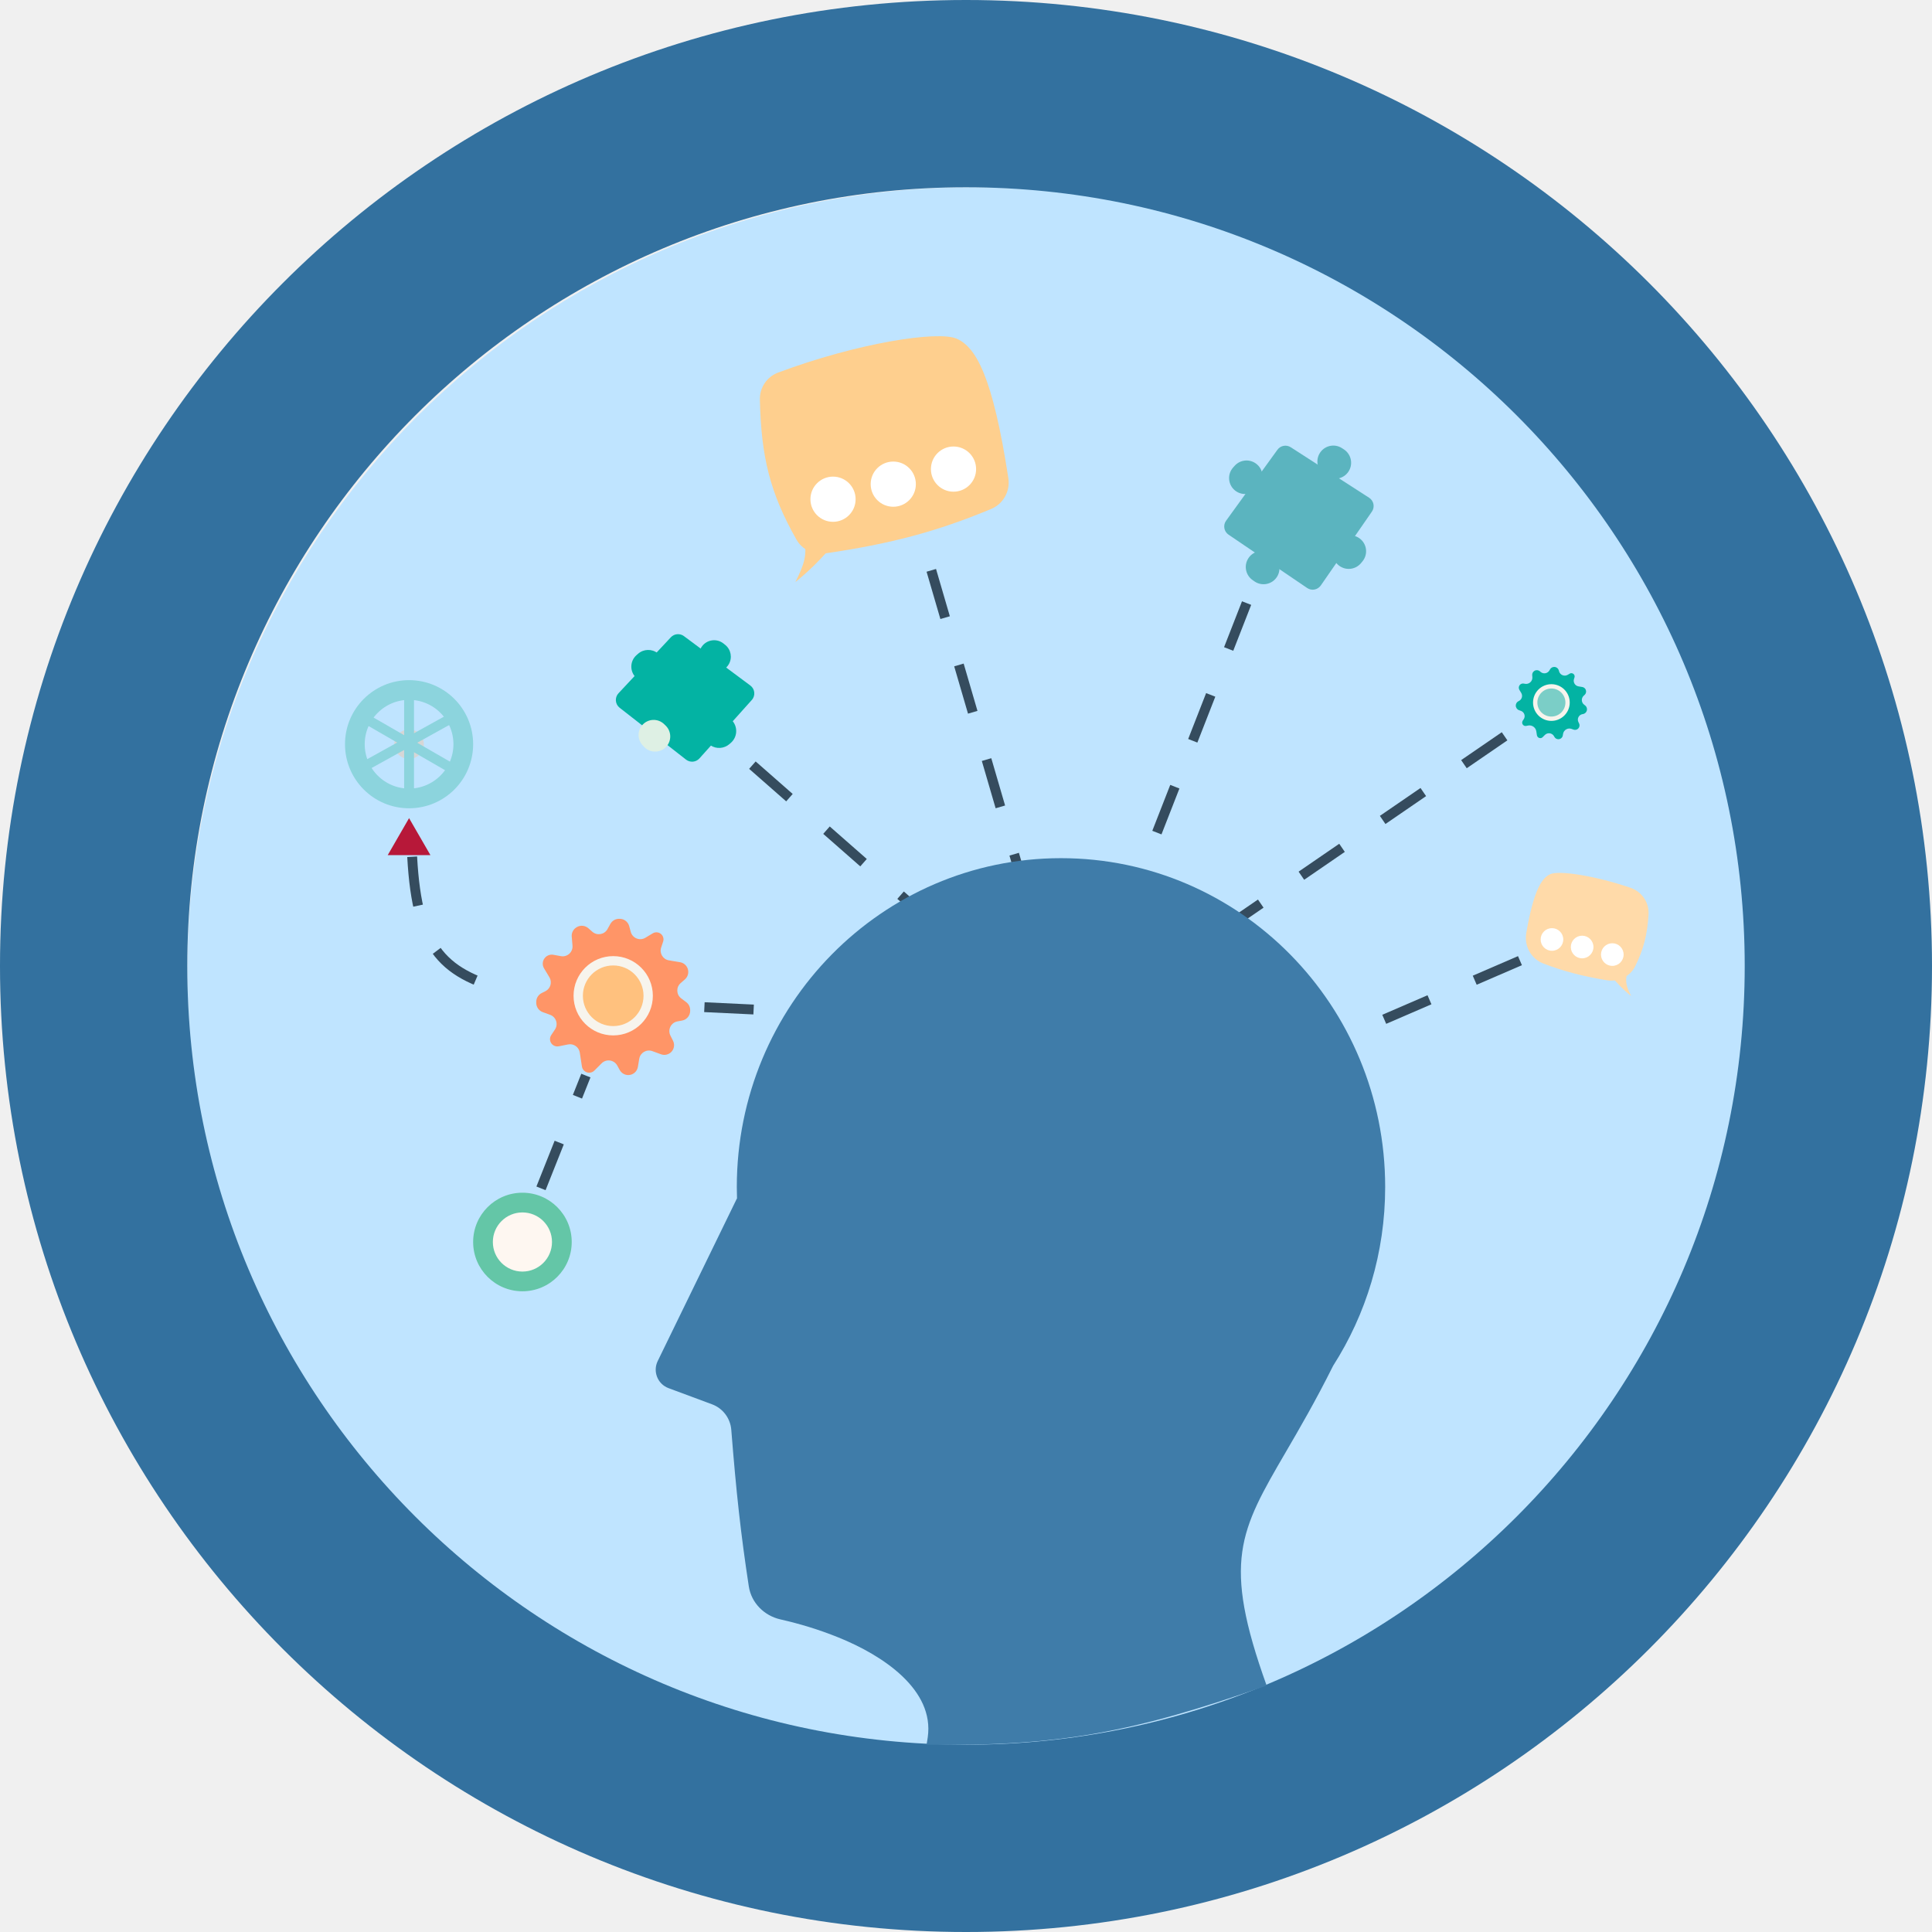
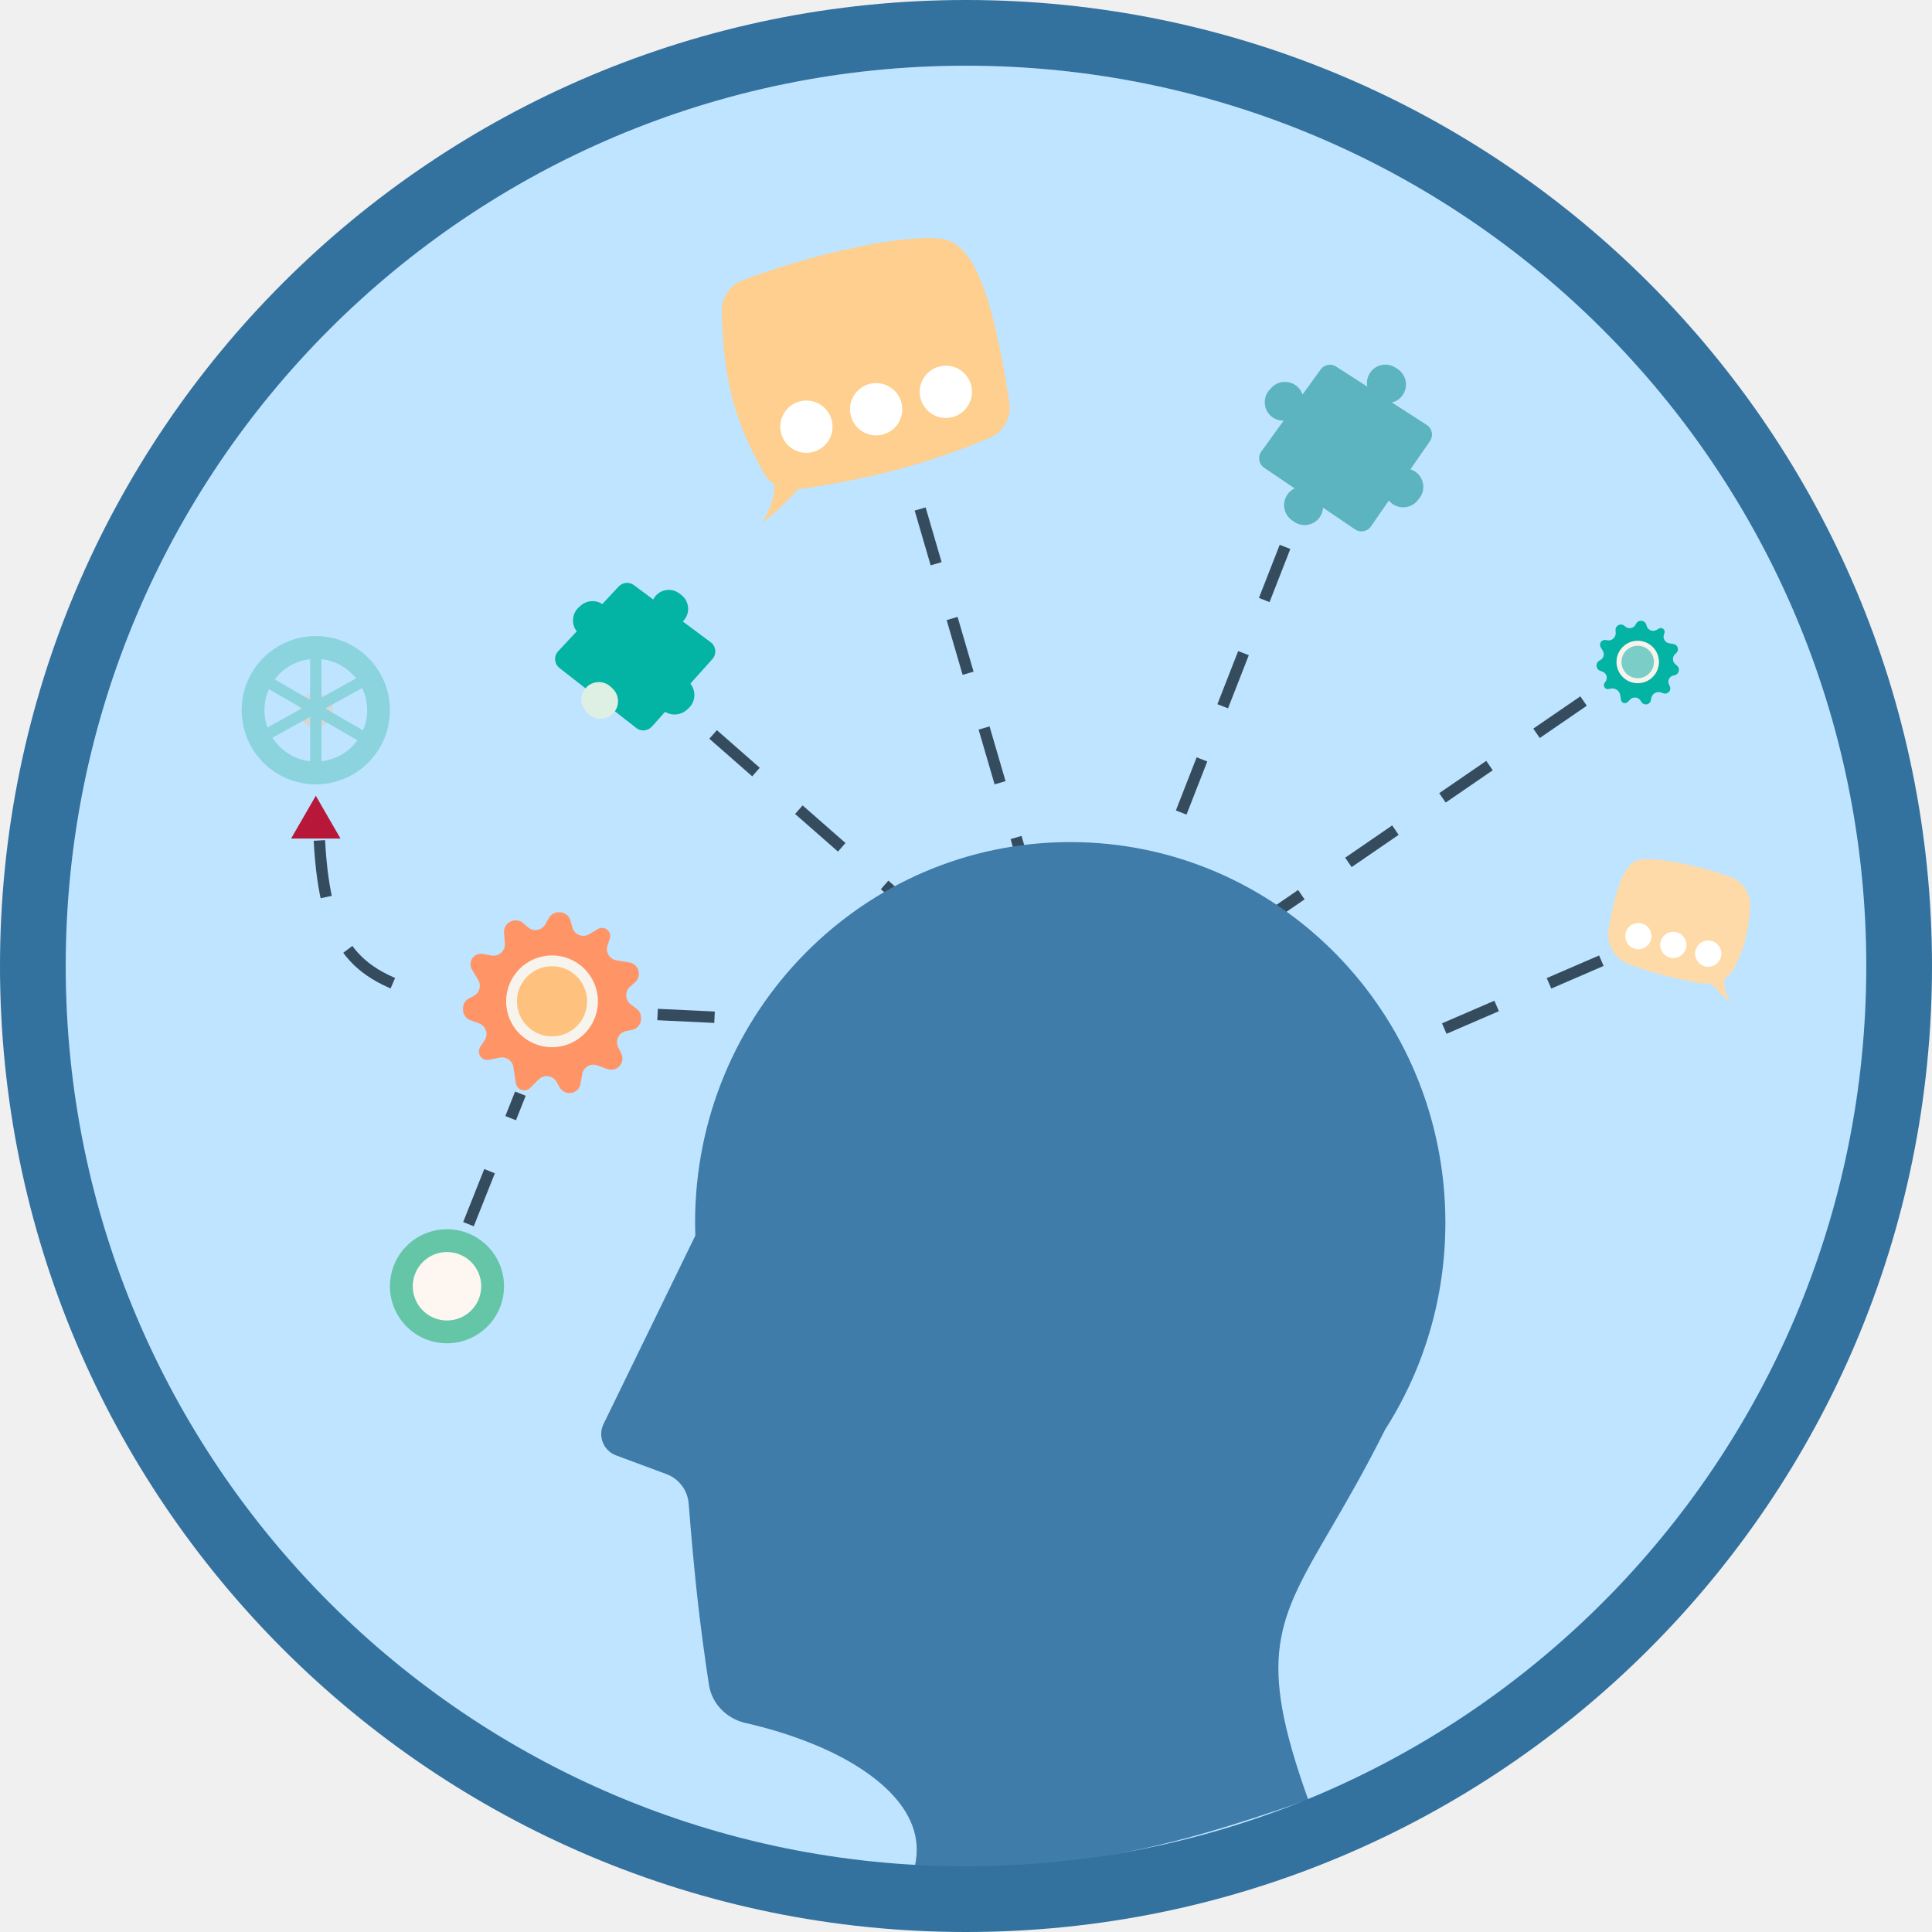
<svg xmlns="http://www.w3.org/2000/svg" width="294" height="294" viewBox="0 0 294 294" fill="none">
-   <circle cx="147.75" cy="147.75" r="119.25" fill="#BFE4FF" />
-   <circle cx="147" cy="147" r="132.75" stroke="#33719F" stroke-width="28.5" />
-   <line x1="114.495" y1="116.436" x2="138.881" y2="137.835" stroke="#354C5E" stroke-width="1.5" stroke-dasharray="7.5 7.5" />
-   <line x1="107.191" y1="153.265" x2="122.097" y2="153.975" stroke="#354C5E" stroke-width="1.5" stroke-dasharray="7.5 7.5" />
-   <line x1="82.325" y1="180.834" x2="89.154" y2="163.674" stroke="#354C5E" stroke-width="1.5" stroke-dasharray="7.5 7.5" />
-   <path d="M62.722 130.379C63.5 144.735 67.573 148.374 78.069 150.963" stroke="#354C5E" stroke-width="1.5" stroke-dasharray="7.5 7.5" />
-   <line x1="141.72" y1="86.79" x2="155.095" y2="132.602" stroke="#354C5E" stroke-width="1.5" stroke-dasharray="7.5 7.5" />
-   <line x1="231.298" y1="146.188" x2="199.205" y2="160.057" stroke="#354C5E" stroke-width="1.5" stroke-dasharray="7.5 7.5" />
-   <line x1="189.699" y1="91.773" x2="170.317" y2="141.366" stroke="#354C5E" stroke-width="1.5" stroke-dasharray="7.5 7.5" />
-   <line x1="228.958" y1="112.044" x2="187.789" y2="140.292" stroke="#354C5E" stroke-width="1.5" stroke-dasharray="7.5 7.5" />
-   <path d="M87.003 142.523L87.118 143.901C87.2 144.885 86.326 145.678 85.355 145.502L84.213 145.294C83.7 145.201 83.179 145.405 82.867 145.822C82.531 146.269 82.5 146.875 82.788 147.354L83.608 148.722C84.057 149.471 83.774 150.444 82.993 150.835L82.431 151.116C81.923 151.37 81.602 151.889 81.602 152.457V152.609C81.602 153.24 81.997 153.803 82.589 154.019L83.711 154.427C84.625 154.759 84.986 155.859 84.447 156.668L83.882 157.515C83.588 157.956 83.646 158.543 84.021 158.918C84.284 159.18 84.66 159.294 85.025 159.221L86.452 158.936C87.29 158.768 88.099 159.334 88.229 160.179L88.555 162.296C88.638 162.84 89.107 163.242 89.657 163.242C89.954 163.242 90.237 163.125 90.447 162.915L91.553 161.809C92.257 161.104 93.441 161.27 93.925 162.141L94.31 162.834C94.571 163.305 95.068 163.597 95.606 163.597C96.332 163.597 96.95 163.073 97.07 162.357L97.276 161.118C97.43 160.192 98.387 159.634 99.268 159.955L100.592 160.436C101.132 160.632 101.736 160.498 102.143 160.092C102.593 159.642 102.704 158.954 102.42 158.385L102.016 157.578C101.569 156.684 102.106 155.61 103.09 155.431L103.794 155.303C104.507 155.174 105.026 154.552 105.026 153.827V153.7C105.026 153.228 104.803 152.783 104.426 152.5L103.667 151.931C102.904 151.359 102.862 150.23 103.579 149.602L104.226 149.036C104.705 148.617 104.867 147.938 104.63 147.347C104.436 146.861 104 146.509 103.483 146.423L101.789 146.14C100.879 145.989 100.321 145.061 100.612 144.186L100.911 143.289C101.04 142.902 100.94 142.475 100.651 142.187C100.302 141.838 99.76 141.771 99.336 142.025L98.206 142.704C97.354 143.215 96.249 142.771 95.987 141.812L95.745 140.924C95.567 140.271 94.974 139.818 94.298 139.818H94.197C93.652 139.818 93.15 140.114 92.885 140.59L92.441 141.389C91.977 142.225 90.861 142.419 90.142 141.79L89.523 141.248C89.032 140.819 88.322 140.755 87.763 141.09L87.726 141.113C87.236 141.407 86.956 141.954 87.003 142.523Z" fill="#FF9567" />
-   <circle cx="93.314" cy="151.53" r="6.033" fill="#F7F4ED" />
-   <circle cx="93.314" cy="151.53" r="4.614" fill="#FFC17E" />
-   <path d="M233.161 102.749L233.186 103.039C233.238 103.665 232.681 104.17 232.063 104.057L231.87 104.022C231.632 103.979 231.391 104.073 231.247 104.266C231.092 104.473 231.077 104.754 231.21 104.975L231.495 105.45C231.754 105.882 231.59 106.443 231.14 106.668L231.075 106.701C230.822 106.827 230.662 107.086 230.662 107.369C230.662 107.684 230.858 107.964 231.154 108.072L231.452 108.18C231.969 108.368 232.174 108.991 231.869 109.449L231.716 109.677C231.581 109.881 231.607 110.152 231.781 110.325C231.902 110.447 232.077 110.5 232.245 110.466L232.531 110.409C233.123 110.291 233.694 110.69 233.786 111.286L233.878 111.889C233.917 112.14 234.134 112.326 234.389 112.326C234.526 112.326 234.657 112.272 234.754 112.175L235.088 111.841C235.503 111.426 236.2 111.523 236.485 112.036L236.541 112.138C236.662 112.355 236.892 112.491 237.141 112.491C237.477 112.491 237.763 112.248 237.818 111.917L237.858 111.676C237.959 111.075 238.58 110.712 239.153 110.921L239.448 111.028C239.698 111.119 239.978 111.057 240.165 110.869C240.374 110.661 240.425 110.342 240.294 110.079L240.198 109.888C239.946 109.383 240.249 108.777 240.804 108.676L240.893 108.66C241.244 108.596 241.499 108.29 241.499 107.933C241.499 107.701 241.39 107.482 241.204 107.343L241.073 107.244C240.616 106.902 240.59 106.225 241.02 105.849L241.129 105.754C241.351 105.56 241.426 105.246 241.316 104.972C241.226 104.746 241.025 104.584 240.785 104.544L240.206 104.448C239.678 104.36 239.354 103.821 239.523 103.313L239.596 103.094C239.655 102.915 239.609 102.718 239.475 102.585C239.314 102.423 239.063 102.392 238.867 102.51L238.575 102.685C238.065 102.991 237.403 102.725 237.246 102.151L237.212 102.025C237.126 101.708 236.838 101.489 236.509 101.489C236.245 101.489 236.001 101.632 235.872 101.863L235.793 102.006C235.519 102.5 234.858 102.615 234.433 102.243L234.334 102.157C234.103 101.954 233.767 101.924 233.503 102.083C233.271 102.222 233.139 102.48 233.161 102.749Z" fill="#03B3A3" />
-   <circle cx="236.081" cy="106.908" r="2.792" fill="#F7F4ED" />
-   <circle cx="236.081" cy="106.907" r="2.135" fill="#7BCEC7" />
-   <circle cx="79.5" cy="189" r="7.5" fill="#64C6A7" />
-   <circle cx="79.5" cy="189" r="4.5" fill="#FEF7F1" />
-   <circle cx="62.25" cy="113.25" r="8.25" stroke="#8CD4DD" stroke-width="3" />
-   <circle cx="62.25" cy="113.25" r="2.25" fill="#D6D6D6" />
-   <line x1="62.25" y1="105" x2="62.25" y2="121.5" stroke="#8CD4DD" stroke-width="1.5" />
-   <line x1="53.919" y1="117.471" x2="68.819" y2="109.212" stroke="#8CD4DD" stroke-width="1.5" />
-   <line x1="54.606" y1="108.765" x2="69.36" y2="117.283" stroke="#8CD4DD" stroke-width="1.5" />
-   <path d="M62.25 124.5L65.498 130.125H59.002L62.25 124.5Z" fill="#B71839" />
-   <path d="M194.391 68.442L186.578 79.24C186.082 79.926 186.251 80.886 186.951 81.361L198.917 89.479C199.598 89.941 200.524 89.768 200.992 89.091L208.765 77.857C209.248 77.16 209.057 76.202 208.344 75.743L196.418 68.06C195.749 67.629 194.858 67.796 194.391 68.442Z" fill="#5BB4BF" />
-   <path d="M207.332 85.425L207.119 85.684C206.348 86.619 205.007 86.845 203.973 86.214C202.651 85.408 202.407 83.591 203.469 82.465L203.698 82.221C204.525 81.344 205.87 81.208 206.855 81.901C208.01 82.713 208.23 84.336 207.332 85.425Z" fill="#5BB4BF" />
-   <path d="M204.216 68.198L204.497 68.381C205.513 69.04 205.889 70.347 205.38 71.447C204.729 72.85 202.951 73.299 201.712 72.372L201.444 72.171C200.479 71.449 200.191 70.128 200.768 69.07C201.444 67.831 203.032 67.429 204.216 68.198Z" fill="#5BB4BF" />
-   <path d="M187.658 71.13L187.882 70.881C188.693 69.98 190.042 69.813 191.048 70.488C192.333 71.351 192.498 73.177 191.388 74.256L191.148 74.489C190.284 75.329 188.935 75.407 187.98 74.672C186.862 73.81 186.713 72.179 187.658 71.13Z" fill="#5BB4BF" />
-   <path d="M190.888 88.466L190.613 88.274C189.621 87.579 189.29 86.26 189.838 85.179C190.537 83.799 192.33 83.412 193.536 84.382L193.797 84.592C194.736 85.347 194.977 86.677 194.364 87.715C193.645 88.93 192.044 89.276 190.888 88.466Z" fill="#5BB4BF" />
-   <path d="M102.085 96.979L94.12 105.495C93.518 106.138 93.598 107.159 94.292 107.701L104.395 115.592C105.017 116.077 105.909 115.998 106.436 115.411L114.403 106.521C114.992 105.864 114.889 104.843 114.181 104.317L104.075 96.8C103.463 96.344 102.606 96.421 102.085 96.979Z" fill="#03B3A3" />
-   <path d="M111.209 113.048L110.995 113.234C110.19 113.93 109.022 114.01 108.13 113.431C106.74 112.529 106.667 110.521 107.988 109.521L108.214 109.35C109.057 108.711 110.22 108.706 111.07 109.336C112.293 110.243 112.361 112.051 111.209 113.048Z" fill="#03B3A3" />
-   <path d="M110.096 97.925L110.344 98.122C111.241 98.836 111.477 100.101 110.897 101.09C110.157 102.353 108.442 102.614 107.359 101.628L107.125 101.415C106.282 100.648 106.131 99.378 106.77 98.434C107.519 97.328 109.051 97.094 110.096 97.925Z" fill="#03B3A3" />
-   <path d="M96.861 99.694L97.093 99.49C97.941 98.742 99.203 98.708 100.09 99.409C101.286 100.354 101.275 102.171 100.067 103.1L99.822 103.289C98.931 103.975 97.677 103.926 96.842 103.174C95.806 102.242 95.815 100.615 96.861 99.694Z" fill="#03B3A3" />
-   <path d="M101.061 110.194L101.289 110.414C102.114 111.211 102.227 112.492 101.556 113.421C100.698 114.608 98.965 114.703 97.982 113.618L97.769 113.384C97.004 112.539 96.975 111.26 97.702 110.382C98.553 109.353 100.1 109.266 101.061 110.194Z" fill="#DEF0E4" />
-   <path d="M127.911 81.698C125.562 84.287 124.001 86.186 121.035 88.573C122.393 85.859 122.929 84.344 122.285 81.698H127.911Z" fill="#FECF8E" />
-   <path d="M115.633 60.801C115.829 69.518 117.156 74.979 121.199 82.112C122.072 83.653 123.818 84.471 125.57 84.215C135.527 82.761 142.553 80.893 150.823 77.453C152.674 76.684 153.748 74.745 153.445 72.764C151.059 57.21 148.507 52.868 145.626 51.556C142.771 50.256 130.364 52.218 118.402 56.7C116.7 57.337 115.593 58.983 115.633 60.801Z" fill="#FECF8E" />
-   <circle cx="126.764" cy="75.968" r="3.438" fill="white" />
-   <circle cx="135.932" cy="73.676" r="3.438" fill="white" />
-   <circle cx="145.099" cy="71.384" r="3.438" fill="white" />
-   <path d="M244.777 148.129C245.954 149.426 246.735 150.378 248.221 151.573C247.541 150.213 247.272 149.455 247.595 148.129H244.777Z" fill="#FFDAA9" />
-   <path d="M250.866 139.157C250.681 142.2 250.116 144.474 248.824 147.055C248.032 148.639 246.263 149.455 244.515 149.168C240.867 148.569 237.973 147.812 234.867 146.628C232.995 145.915 231.916 143.959 232.258 141.985C233.375 135.543 234.568 133.638 235.903 133.03C237.221 132.43 242.603 133.218 248.129 135.102C249.849 135.689 250.977 137.343 250.866 139.157Z" fill="#FFDAA9" />
-   <circle cx="1.722" cy="1.722" r="1.722" transform="matrix(-1 0 0 1 247.073 143.537)" fill="white" />
-   <circle cx="1.722" cy="1.722" r="1.722" transform="matrix(-1 0 0 1 242.481 142.388)" fill="white" />
-   <circle cx="1.722" cy="1.722" r="1.722" transform="matrix(-1 0 0 1 237.889 141.24)" fill="white" />
-   <path fill-rule="evenodd" clip-rule="evenodd" d="M202.868 207.835C207.878 200.004 210.787 190.663 210.787 180.632C210.787 152.995 188.7 130.591 161.455 130.591C134.21 130.591 112.123 152.995 112.123 180.632C112.123 181.229 112.134 181.823 112.154 182.415L112.123 182.407L100.086 207.115C99.309 208.709 100.077 210.624 101.738 211.241L108.357 213.7C110.004 214.311 111.143 215.829 111.282 217.581C112.042 227.159 112.723 233.373 113.949 241.405C114.331 243.91 116.277 245.861 118.747 246.427C121.79 247.124 124.56 247.958 127.567 249.169C134.364 251.906 142.224 257.133 141.177 264.385C141.127 264.73 141.068 265.101 141 265.5C161.277 265.784 172.604 263.574 192.75 256.5C185.964 237.609 188.657 232.989 195.688 220.926C197.751 217.386 200.188 213.206 202.868 207.835Z" fill="#3F7CA9" />
+   <circle cx="147" cy="148" r="138" fill="#BFE4FF" />
+   <line x1="108.516" y1="111.763" x2="136.737" y2="136.526" stroke="#354C5E" stroke-width="1.736" stroke-dasharray="8.68 8.68" />
+   <line x1="100.064" y1="154.383" x2="117.314" y2="155.204" stroke="#354C5E" stroke-width="1.736" stroke-dasharray="8.68 8.68" />
+   <line x1="71.288" y1="186.285" x2="79.191" y2="166.428" stroke="#354C5E" stroke-width="1.736" stroke-dasharray="8.68 8.68" />
+   <path d="M48.602 127.897C49.503 144.511 54.217 148.722 66.363 151.718" stroke="#354C5E" stroke-width="1.736" stroke-dasharray="8.68 8.68" />
+   <line x1="140.022" y1="77.455" x2="155.5" y2="130.471" stroke="#354C5E" stroke-width="1.736" stroke-dasharray="8.68 8.68" />
+   <line x1="243.684" y1="146.193" x2="206.546" y2="162.241" stroke="#354C5E" stroke-width="1.736" stroke-dasharray="8.68 8.68" />
+   <line x1="195.544" y1="83.222" x2="173.116" y2="140.612" stroke="#354C5E" stroke-width="1.736" stroke-dasharray="8.68 8.68" />
+   <line x1="240.976" y1="106.68" x2="193.334" y2="139.369" stroke="#354C5E" stroke-width="1.736" stroke-dasharray="8.68 8.68" />
+   <path d="M76.702 141.951L76.835 143.546C76.93 144.684 75.918 145.602 74.794 145.398L73.473 145.157C72.88 145.05 72.277 145.286 71.915 145.768C71.527 146.286 71.491 146.987 71.824 147.542L72.773 149.124C73.293 149.991 72.965 151.117 72.061 151.57L71.411 151.894C70.823 152.188 70.452 152.789 70.452 153.447V153.623C70.452 154.352 70.908 155.004 71.594 155.254L72.892 155.726C73.95 156.11 74.368 157.384 73.743 158.32L73.09 159.3C72.75 159.81 72.817 160.49 73.251 160.923C73.555 161.227 73.991 161.359 74.412 161.275L76.064 160.944C77.034 160.75 77.97 161.405 78.12 162.383L78.497 164.832C78.594 165.462 79.136 165.927 79.774 165.927C80.116 165.927 80.445 165.791 80.687 165.549L81.967 164.269C82.782 163.454 84.152 163.645 84.712 164.654L85.157 165.455C85.46 166 86.034 166.338 86.658 166.338C87.497 166.338 88.213 165.732 88.351 164.904L88.59 163.469C88.769 162.398 89.875 161.752 90.896 162.123L92.427 162.68C93.052 162.907 93.752 162.752 94.222 162.282C94.743 161.761 94.872 160.965 94.543 160.306L94.076 159.373C93.558 158.338 94.179 157.096 95.318 156.889L96.133 156.74C96.958 156.59 97.558 155.871 97.558 155.033V154.885C97.558 154.339 97.301 153.824 96.864 153.496L95.986 152.838C95.103 152.176 95.054 150.869 95.884 150.143L96.633 149.487C97.188 149.002 97.374 148.217 97.101 147.533C96.875 146.97 96.372 146.563 95.773 146.464L93.812 146.137C92.76 145.961 92.114 144.888 92.451 143.876L92.797 142.837C92.946 142.389 92.83 141.896 92.496 141.562C92.092 141.158 91.465 141.081 90.974 141.375L89.666 142.16C88.68 142.751 87.401 142.238 87.099 141.128L86.818 140.1C86.612 139.345 85.926 138.821 85.143 138.821H85.026C84.396 138.821 83.815 139.163 83.509 139.714L82.995 140.639C82.458 141.605 81.166 141.83 80.335 141.102L79.618 140.475C79.05 139.979 78.228 139.905 77.581 140.293L77.539 140.318C76.972 140.659 76.647 141.292 76.702 141.951Z" fill="#FF9567" />
+   <circle cx="84.004" cy="152.375" r="6.982" fill="#F7F4ED" />
+   <circle cx="84.005" cy="152.374" r="5.339" fill="#FFC17E" />
+   <path d="M245.841 95.924L245.869 96.259C245.929 96.984 245.286 97.568 244.57 97.438L244.346 97.397C244.072 97.347 243.793 97.457 243.625 97.68C243.446 97.919 243.429 98.244 243.583 98.5L243.912 99.049C244.212 99.549 244.023 100.199 243.502 100.46L243.426 100.497C243.133 100.644 242.948 100.943 242.948 101.271C242.948 101.634 243.176 101.959 243.517 102.083L243.863 102.209C244.462 102.427 244.698 103.147 244.345 103.677L244.169 103.941C244.012 104.177 244.043 104.491 244.243 104.692C244.384 104.832 244.586 104.893 244.781 104.854L245.112 104.788C245.797 104.651 246.457 105.113 246.564 105.804L246.671 106.501C246.716 106.792 246.967 107.007 247.261 107.007C247.42 107.007 247.572 106.944 247.684 106.832L248.071 106.445C248.551 105.965 249.357 106.078 249.687 106.672L249.752 106.789C249.892 107.041 250.158 107.197 250.447 107.197C250.835 107.197 251.166 106.917 251.23 106.534L251.277 106.255C251.392 105.559 252.111 105.139 252.774 105.38L253.116 105.505C253.405 105.61 253.729 105.538 253.946 105.32C254.187 105.079 254.247 104.711 254.095 104.406L253.984 104.185C253.692 103.601 254.043 102.9 254.685 102.783L254.789 102.764C255.195 102.69 255.49 102.336 255.49 101.924C255.49 101.655 255.364 101.401 255.148 101.24L254.997 101.126C254.468 100.73 254.438 99.947 254.936 99.511L255.061 99.401C255.318 99.177 255.405 98.814 255.278 98.497C255.174 98.235 254.941 98.048 254.663 98.001L253.993 97.89C253.382 97.788 253.007 97.164 253.203 96.577L253.287 96.323C253.356 96.116 253.302 95.888 253.148 95.734C252.961 95.547 252.671 95.511 252.444 95.647L252.106 95.85C251.516 96.204 250.75 95.896 250.568 95.231L250.529 95.087C250.429 94.72 250.096 94.465 249.715 94.465C249.409 94.465 249.127 94.631 248.978 94.899L248.887 95.064C248.569 95.636 247.804 95.769 247.312 95.338L247.199 95.239C246.931 95.004 246.542 94.97 246.236 95.153C245.968 95.314 245.815 95.613 245.841 95.924Z" fill="#03B3A3" />
+   <circle cx="249.219" cy="100.736" r="3.23" fill="#F7F4ED" />
+   <circle cx="249.219" cy="100.736" r="2.47" fill="#7BCEC7" />
+   <circle cx="68.019" cy="195.736" r="8.679" fill="#64C6A7" />
+   <circle cx="68.019" cy="195.736" r="5.208" fill="#FEF7F1" />
+   <circle cx="48.056" cy="108.076" r="9.547" stroke="#8CD4DD" stroke-width="3.472" />
+   <circle cx="48.056" cy="108.075" r="2.604" fill="#D6D6D6" />
+   <line x1="48.057" y1="98.528" x2="48.057" y2="117.623" stroke="#8CD4DD" stroke-width="1.736" />
+   <line x1="38.416" y1="112.96" x2="55.658" y2="103.403" stroke="#8CD4DD" stroke-width="1.736" />
+   <line x1="39.211" y1="102.885" x2="56.284" y2="112.742" stroke="#8CD4DD" stroke-width="1.736" />
+   <path d="M48.056 121.094L51.815 127.604H44.298L48.056 121.094Z" fill="#B71839" />
+   <path d="M200.974 56.222L191.933 68.719C191.359 69.512 191.555 70.623 192.365 71.172L206.212 80.567C207 81.102 208.072 80.902 208.614 80.118L217.609 67.118C218.167 66.311 217.947 65.202 217.122 64.671L203.321 55.781C202.545 55.281 201.515 55.475 200.974 56.222Z" fill="#5BB4BF" />
+   <path d="M215.95 75.876L215.703 76.175C214.812 77.257 213.26 77.519 212.063 76.789C210.534 75.857 210.251 73.753 211.479 72.451L211.745 72.168C212.702 71.154 214.258 70.996 215.399 71.798C216.735 72.737 216.989 74.616 215.95 75.876Z" fill="#5BB4BF" />
+   <path d="M212.344 55.94L212.669 56.151C213.845 56.915 214.281 58.427 213.691 59.699C212.938 61.324 210.88 61.843 209.447 60.77L209.136 60.538C208.02 59.702 207.687 58.174 208.354 56.95C209.136 55.515 210.974 55.05 212.344 55.94Z" fill="#5BB4BF" />
+   <path d="M193.183 59.333L193.442 59.045C194.38 58.003 195.942 57.809 197.106 58.591C198.593 59.589 198.784 61.703 197.5 62.951L197.222 63.221C196.222 64.193 194.66 64.282 193.556 63.432C192.261 62.435 192.09 60.547 193.183 59.333Z" fill="#5BB4BF" />
+   <path d="M196.92 79.395L196.603 79.172C195.454 78.368 195.072 76.842 195.706 75.591C196.515 73.994 198.59 73.547 199.985 74.669L200.287 74.912C201.373 75.786 201.653 77.325 200.943 78.525C200.111 79.931 198.259 80.332 196.92 79.395Z" fill="#5BB4BF" />
+   <path d="M94.155 89.246L84.938 99.1C84.241 99.845 84.334 101.026 85.137 101.654L96.829 110.785C97.548 111.347 98.58 111.255 99.19 110.576L108.41 100.288C109.091 99.528 108.973 98.347 108.153 97.737L96.458 89.038C95.75 88.511 94.758 88.6 94.155 89.246Z" fill="#03B3A3" />
+   <path d="M104.713 107.842L104.465 108.056C103.534 108.862 102.183 108.955 101.15 108.285C99.541 107.241 99.457 104.917 100.986 103.76L101.247 103.562C102.223 102.823 103.569 102.816 104.552 103.546C105.968 104.596 106.047 106.688 104.713 107.842Z" fill="#03B3A3" />
+   <path d="M103.425 90.34L103.713 90.569C104.751 91.394 105.024 92.858 104.353 94.003C103.496 95.464 101.511 95.767 100.259 94.626L99.987 94.379C99.012 93.491 98.837 92.021 99.576 90.929C100.443 89.649 102.216 89.378 103.425 90.34Z" fill="#03B3A3" />
+   <path d="M88.109 92.388L88.378 92.151C89.36 91.286 90.82 91.247 91.847 92.058C93.231 93.151 93.217 95.254 91.82 96.329L91.536 96.548C90.505 97.341 89.054 97.285 88.088 96.415C86.889 95.336 86.9 93.454 88.109 92.388Z" fill="#03B3A3" />
+   <path d="M92.971 104.539L93.234 104.793C94.189 105.715 94.32 107.198 93.543 108.273C92.55 109.646 90.545 109.757 89.407 108.501L89.161 108.229C88.275 107.252 88.242 105.772 89.083 104.756C90.068 103.565 91.859 103.465 92.971 104.539Z" fill="#DEF0E4" />
+   <path d="M124.042 71.561C121.324 74.558 119.517 76.756 116.085 79.518C117.657 76.377 118.277 74.624 117.532 71.561H124.042Z" fill="#FECF8E" />
+   <path d="M109.834 47.38C110.06 57.468 111.596 63.788 116.274 72.042C117.285 73.825 119.305 74.772 121.333 74.476C132.855 72.793 140.987 70.631 150.557 66.651C152.698 65.76 153.942 63.517 153.59 61.224C150.83 43.225 147.877 38.2 144.542 36.682C141.238 35.178 126.881 37.448 113.038 42.634C111.068 43.372 109.787 45.277 109.834 47.38Z" fill="#FECF8E" />
+   <circle cx="122.715" cy="64.931" r="3.978" fill="white" />
+   <circle cx="133.324" cy="62.279" r="3.978" fill="white" />
+   <circle cx="143.932" cy="59.627" r="3.978" fill="white" />
+   <path d="M259.283 148.438C260.644 149.939 261.549 151.041 263.269 152.424C262.481 150.851 262.171 149.973 262.544 148.438H259.283Z" fill="#FFDAA9" />
+   <path d="M266.33 138.056C266.115 141.577 265.461 144.209 263.966 147.196C263.049 149.029 261.002 149.974 258.98 149.641C254.758 148.948 251.409 148.072 247.815 146.702C245.648 145.877 244.399 143.613 244.795 141.328C246.088 133.874 247.469 131.669 249.013 130.966C250.538 130.272 256.767 131.183 263.162 133.364C265.153 134.043 266.457 135.957 266.33 138.056Z" fill="#FFDAA9" />
+   <circle cx="1.993" cy="1.993" r="1.993" transform="matrix(-1 0 0 1 261.94 143.124)" fill="white" />
+   <circle cx="1.993" cy="1.993" r="1.993" transform="matrix(-1 0 0 1 256.626 141.796)" fill="white" />
+   <circle cx="1.993" cy="1.993" r="1.993" transform="matrix(-1 0 0 1 251.311 140.466)" fill="white" />
+   <path fill-rule="evenodd" clip-rule="evenodd" d="M210.784 217.534C216.581 208.472 219.949 197.661 219.949 186.052C219.949 154.07 194.389 128.143 162.86 128.143C131.331 128.143 105.772 154.07 105.772 186.052C105.772 186.743 105.784 187.431 105.807 188.116L105.772 188.106L91.841 216.699C90.943 218.543 91.831 220.76 93.754 221.474L101.413 224.319C103.319 225.027 104.637 226.784 104.798 228.81C105.678 239.895 106.465 247.086 107.884 256.381C108.327 259.28 110.579 261.537 113.437 262.192C116.959 262.999 120.164 263.964 123.644 265.365C131.51 268.532 140.605 274.582 139.394 282.974C139.336 283.373 139.268 283.802 139.189 284.264C162.654 284.593 175.762 282.035 199.076 273.849C191.223 251.988 194.339 246.641 202.475 232.682C204.863 228.586 207.682 223.748 210.784 217.534Z" fill="#3F7CA9" />
+   <path d="M289 147C289 225.424 225.424 289 147 289C68.576 289 5 225.424 5 147C5 68.576 68.576 5 147 5C225.424 5 289 68.576 289 147Z" stroke="#33719F" stroke-width="10" />
</svg>
